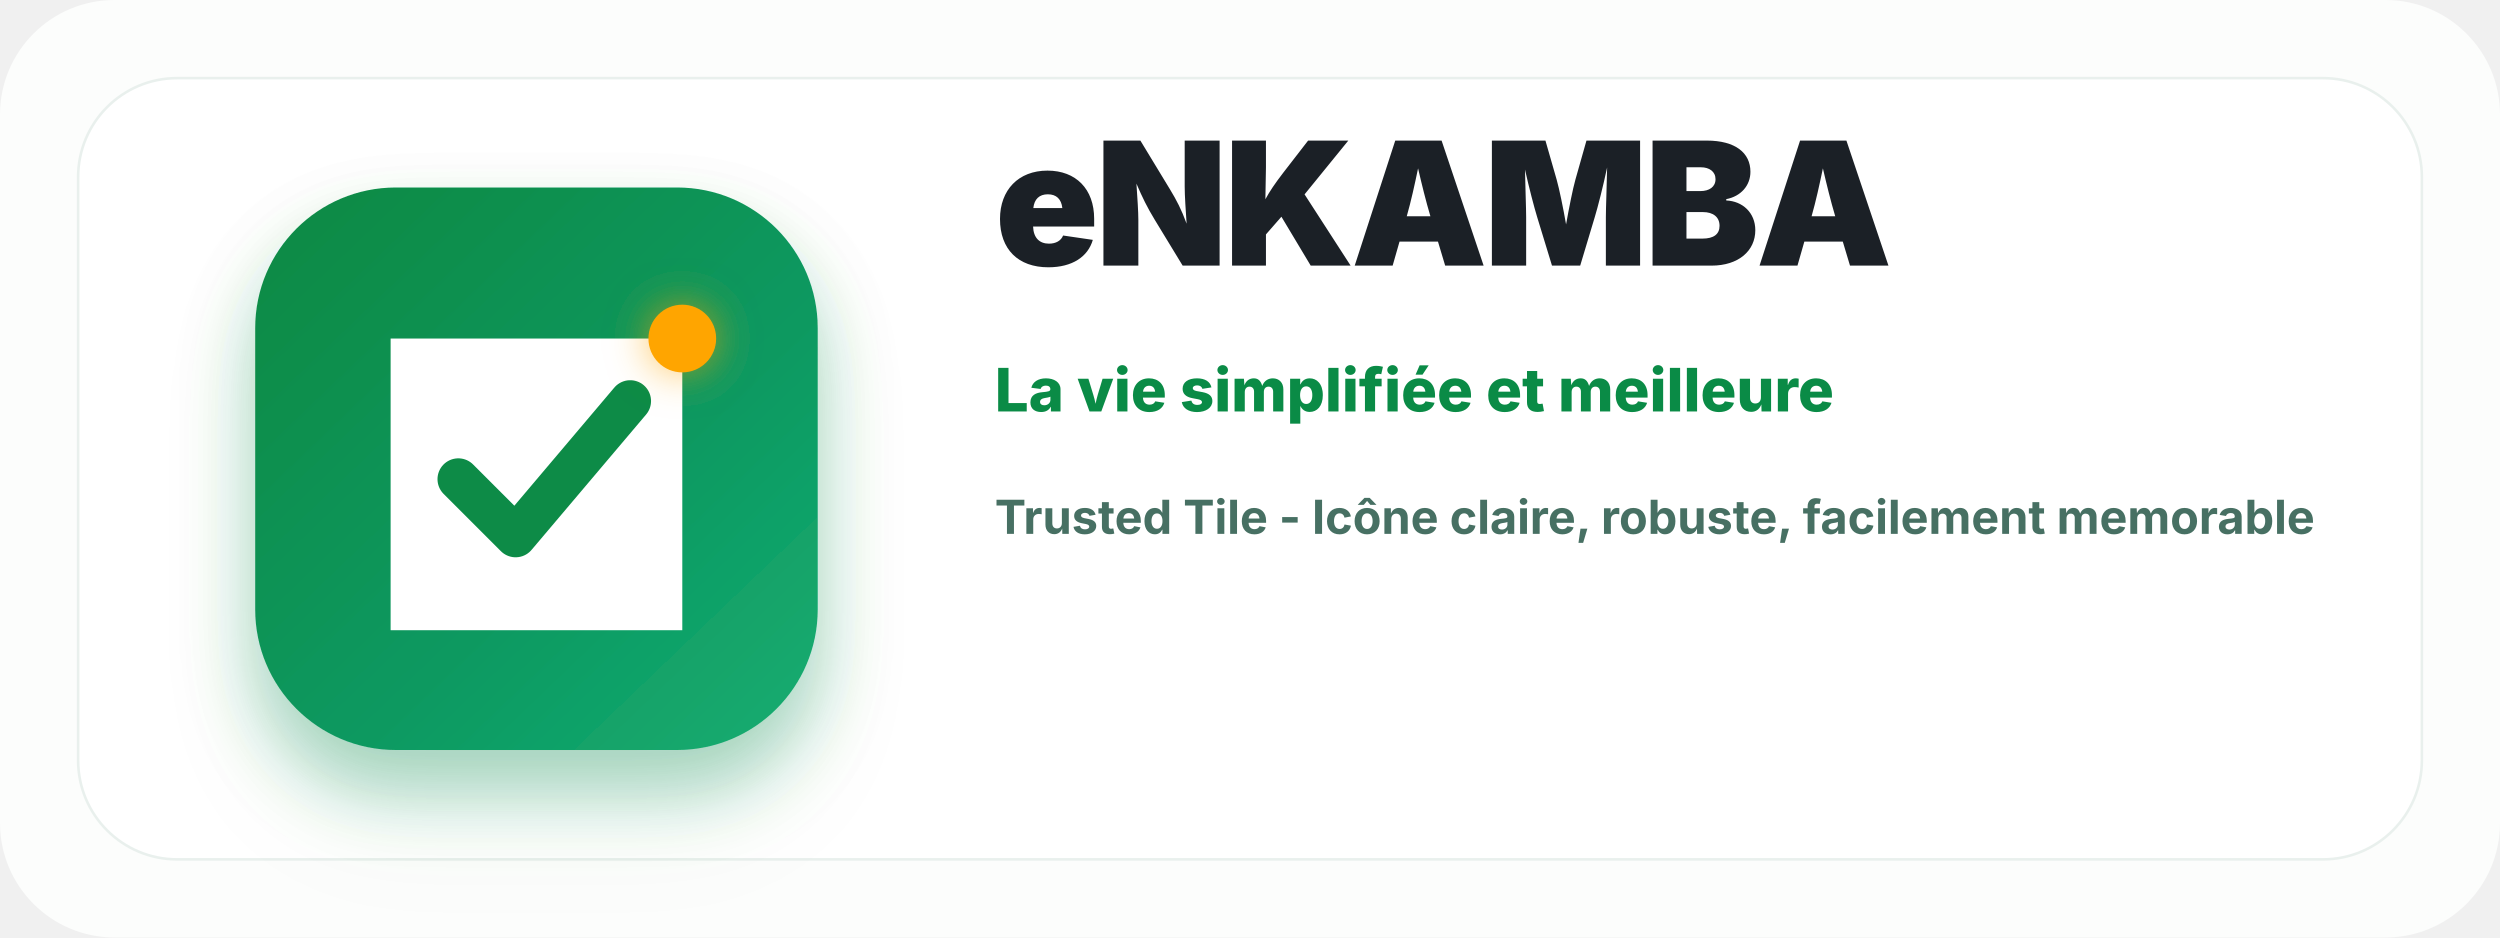
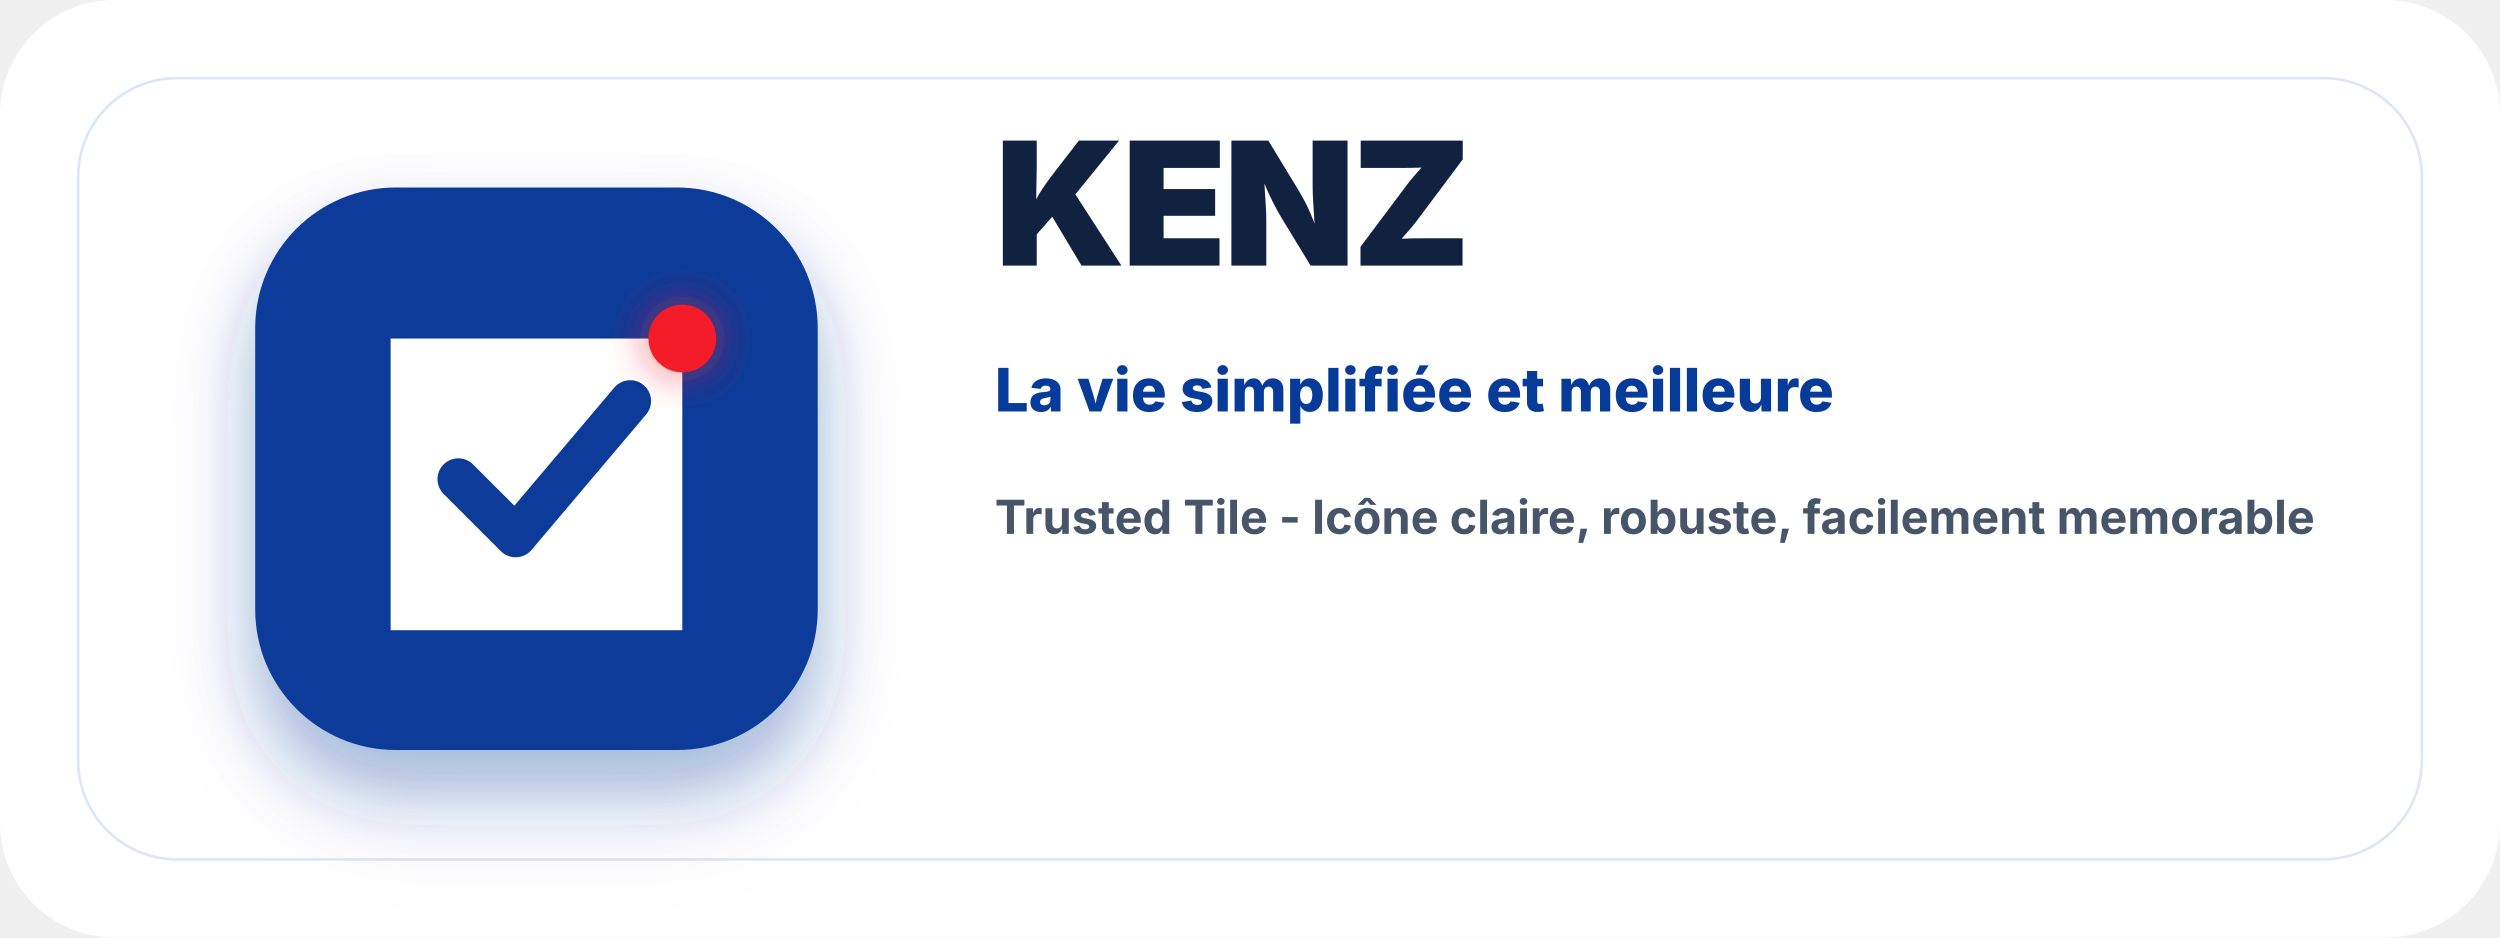
<svg xmlns="http://www.w3.org/2000/svg" width="960" height="360" viewBox="0 0 960 360" fill="none">
  <defs>
    <linearGradient id="g" x1="40" y1="36" x2="216" y2="220" gradientUnits="userSpaceOnUse">
-       <stop stop-color="#0A8B46" />
-       <stop offset=".62" stop-color="#089961" />
-       <stop offset="1" stop-color="#18A96E" />
+       <stop stop-color="#073B9A" />
+       <stop offset=".62" stop-color="#073B9A" />
+       <stop offset="1" stop-color="#073B9A" />
    </linearGradient>
    <filter id="s" x="-25%" y="-25%" width="150%" height="160%">
-       <feDropShadow dx="0" dy="16" stdDeviation="14" flood-color="#0A8B46" flood-opacity=".20" />
+       <feDropShadow dx="0" dy="16" stdDeviation="14" flood-color="#073B9A" flood-opacity=".20" />
    </filter>
    <filter id="og" x="-70%" y="-70%" width="240%" height="240%">
-       <feDropShadow dx="0" dy="0" stdDeviation="8" flood-color="#FFA500" flood-opacity=".65" />
+       <feDropShadow dx="0" dy="0" stdDeviation="8" flood-color="#F51B2B" flood-opacity=".65" />
    </filter>
  </defs>
-   <rect width="960" height="360" rx="44" fill="#FCFDFC" />
-   <rect x="30" y="30" width="900" height="300" rx="38" fill="white" stroke="#E9F0ED" />
+   <rect width="960" height="360" rx="44" fill="#FFFFFF" />
+   <rect x="30" y="30" width="900" height="300" rx="38" fill="white" stroke="#DCE6F8" />
  <g transform="translate(78 52)" filter="url(#s)">
    <rect x="20" y="20" width="216" height="216" rx="54" fill="url(#g)" filter="url(#s)" />
    <path d="M72 78h112v112H72z" fill="#FFFFFF" />
-     <path d="M98 132l22 22 44-52" stroke="#0A8B46" stroke-width="16" stroke-linecap="round" stroke-linejoin="round" />
-     <circle cx="184" cy="78" r="13" fill="#FFA500" filter="url(#og)" />
+     <path d="M98 132l22 22 44-52" stroke="#073B9A" stroke-width="16" stroke-linecap="round" stroke-linejoin="round" />
+     <circle cx="184" cy="78" r="13" fill="#F51B2B" filter="url(#og)" />
  </g>
  <g transform="translate(382 102)">
-     <text x="0" y="0" font-family="Inter,Poppins,Arial" font-size="66" font-weight="900" letter-spacing="-1.4" fill="#1B2026">eNKAMBA</text>
-     <text x="0" y="56" font-family="Inter,Poppins,Arial" font-size="23" font-weight="800" fill="#0A8B46">La vie simplifiée et meilleure</text>
-     <text x="0" y="103" font-family="Inter,Poppins,Arial" font-size="18" font-weight="650" fill="#477063">Trusted Tile - Icône claire, robuste, facilement memorable</text>
+     <text x="0" y="0" font-family="Inter,Poppins,Arial" font-size="66" font-weight="900" letter-spacing="-1.4" fill="#10223F">KENZ</text>
+     <text x="0" y="56" font-family="Inter,Poppins,Arial" font-size="23" font-weight="800" fill="#073B9A">La vie simplifiée et meilleure</text>
+     <text x="0" y="103" font-family="Inter,Poppins,Arial" font-size="18" font-weight="650" fill="#475569">Trusted Tile - Icône claire, robuste, facilement memorable</text>
  </g>
</svg>
